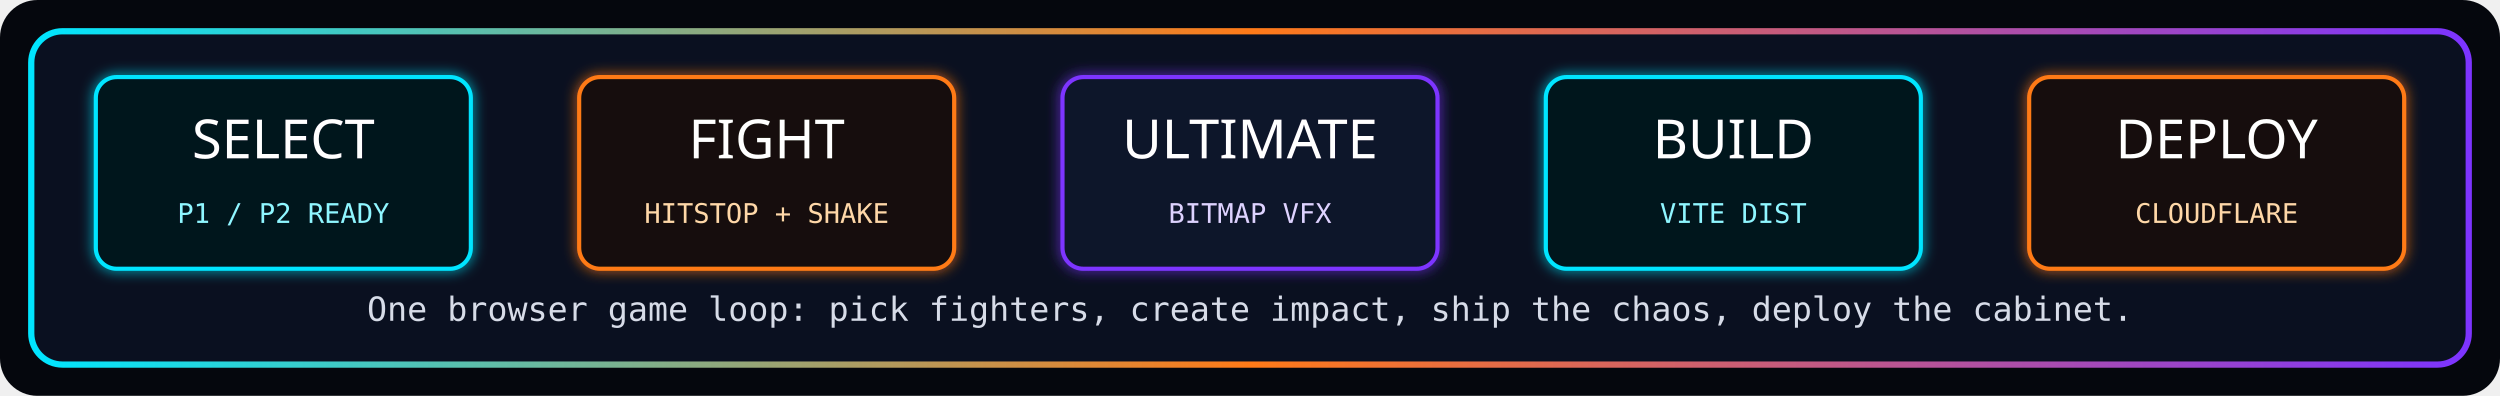
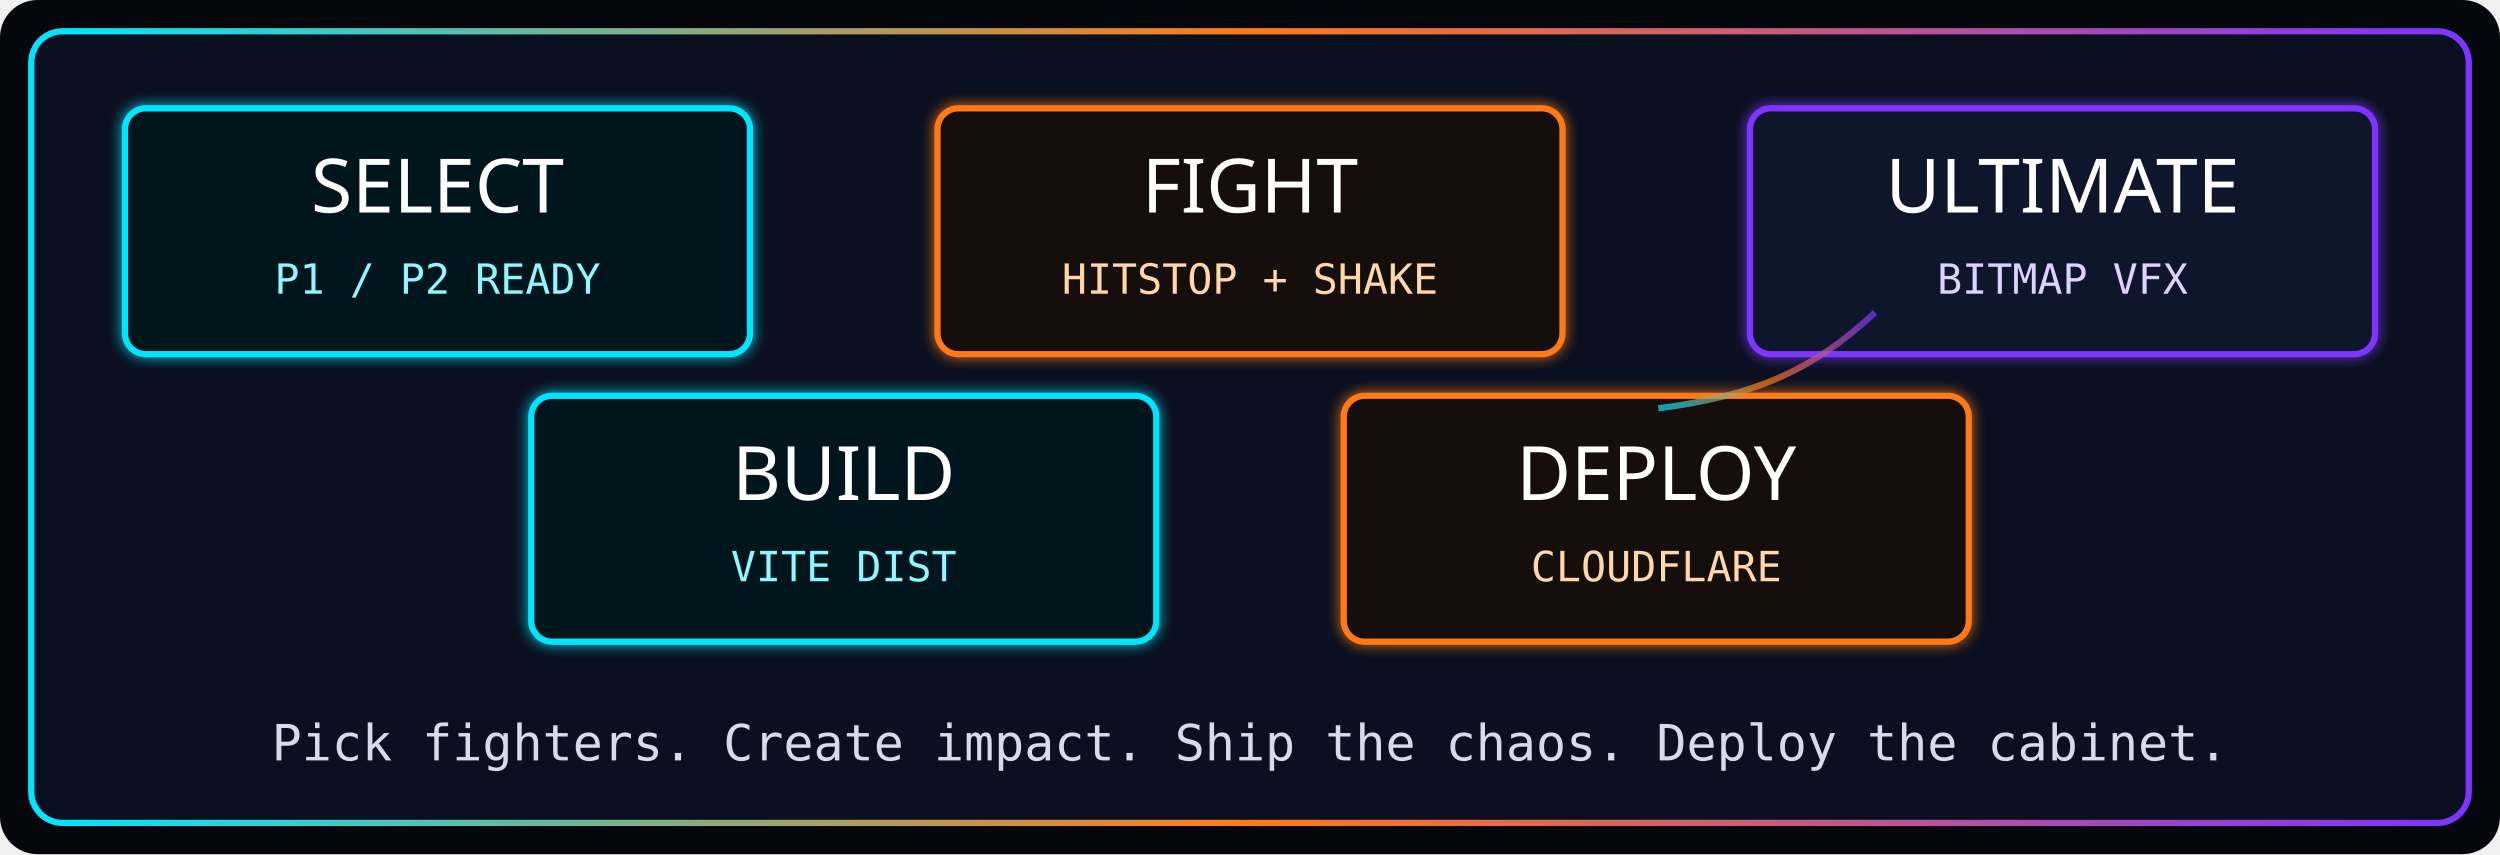
- <svg xmlns="http://www.w3.org/2000/svg" viewBox="0 0 1200 190" role="img" aria-labelledby="title desc">
+ <svg xmlns="http://www.w3.org/2000/svg" viewBox="0 0 1200 410" role="img" aria-labelledby="title desc">
  <defs>
    <linearGradient id="edge" x1="0" x2="1">
      <stop offset="0" stop-color="#00e5ff" />
      <stop offset="0.5" stop-color="#ff7a18" />
      <stop offset="1" stop-color="#7d34ff" />
    </linearGradient>
    <filter id="softGlow" x="-20%" y="-30%" width="140%" height="160%">
      <feGaussianBlur stdDeviation="3" result="blur" />
      <feMerge>
        <feMergeNode in="blur" />
        <feMergeNode in="SourceGraphic" />
      </feMerge>
    </filter>
  </defs>
-   <rect width="1200" height="190" rx="18" fill="#05070d" />
-   <rect x="15" y="15" width="1170" height="160" rx="15" fill="#0a1020" stroke="url(#edge)" stroke-width="3" />
+   <rect width="1200" height="410" rx="18" fill="#05070d" />
+   <rect x="15" y="15" width="1170" height="380" rx="15" fill="#0a1020" stroke="url(#edge)" stroke-width="3" />
  <g font-family="Impact, Arial Black, sans-serif" text-anchor="middle" filter="url(#softGlow)">
-     <g transform="translate(136 55)">
-       <rect x="-90" y="-18" width="180" height="92" rx="10" fill="#06131f" stroke="#00e5ff" stroke-width="2" />
-       <text y="21" font-size="26" fill="#ffffff">SELECT</text>
-       <text y="52" font-family="monospace" font-size="13" fill="#8ef7ff">P1 / P2 READY</text>
+     <g transform="translate(210 84)">
+       <rect x="-150" y="-32" width="300" height="118" rx="10" fill="#06131f" stroke="#00e5ff" stroke-width="3" />
+       <text y="18" font-size="36" fill="#ffffff">SELECT</text>
+       <text y="57" font-family="monospace" font-size="20" fill="#8ef7ff">P1 / P2 READY</text>
    </g>
-     <g transform="translate(368 55)">
-       <rect x="-90" y="-18" width="180" height="92" rx="10" fill="#16100c" stroke="#ff7a18" stroke-width="2" />
-       <text y="21" font-size="26" fill="#ffffff">FIGHT</text>
-       <text y="52" font-family="monospace" font-size="13" fill="#ffd7a8">HITSTOP + SHAKE</text>
+     <g transform="translate(600 84)">
+       <rect x="-150" y="-32" width="300" height="118" rx="10" fill="#16100c" stroke="#ff7a18" stroke-width="3" />
+       <text y="18" font-size="36" fill="#ffffff">FIGHT</text>
+       <text y="57" font-family="monospace" font-size="20" fill="#ffd7a8">HITSTOP + SHAKE</text>
    </g>
-     <g transform="translate(600 55)">
-       <rect x="-90" y="-18" width="180" height="92" rx="10" fill="#10132a" stroke="#7d34ff" stroke-width="2" />
-       <text y="21" font-size="26" fill="#ffffff">ULTIMATE</text>
-       <text y="52" font-family="monospace" font-size="13" fill="#ddd3ff">BITMAP VFX</text>
+     <g transform="translate(990 84)">
+       <rect x="-150" y="-32" width="300" height="118" rx="10" fill="#10132a" stroke="#7d34ff" stroke-width="3" />
+       <text y="18" font-size="36" fill="#ffffff">ULTIMATE</text>
+       <text y="57" font-family="monospace" font-size="20" fill="#ddd3ff">BITMAP VFX</text>
    </g>
-     <g transform="translate(832 55)">
-       <rect x="-90" y="-18" width="180" height="92" rx="10" fill="#06131f" stroke="#00e5ff" stroke-width="2" />
-       <text y="21" font-size="26" fill="#ffffff">BUILD</text>
-       <text y="52" font-family="monospace" font-size="13" fill="#8ef7ff">VITE DIST</text>
+     <g transform="translate(405 222)">
+       <rect x="-150" y="-32" width="300" height="118" rx="10" fill="#06131f" stroke="#00e5ff" stroke-width="3" />
+       <text y="18" font-size="36" fill="#ffffff">BUILD</text>
+       <text y="57" font-family="monospace" font-size="20" fill="#8ef7ff">VITE DIST</text>
    </g>
-     <g transform="translate(1064 55)">
-       <rect x="-90" y="-18" width="180" height="92" rx="10" fill="#16100c" stroke="#ff7a18" stroke-width="2" />
-       <text y="21" font-size="26" fill="#ffffff">DEPLOY</text>
-       <text y="52" font-family="monospace" font-size="13" fill="#ffd7a8">CLOUDFLARE</text>
+     <g transform="translate(795 222)">
+       <rect x="-150" y="-32" width="300" height="118" rx="10" fill="#16100c" stroke="#ff7a18" stroke-width="3" />
+       <text y="18" font-size="36" fill="#ffffff">DEPLOY</text>
+       <text y="57" font-family="monospace" font-size="20" fill="#ffd7a8">CLOUDFLARE</text>
    </g>
  </g>
  <g stroke="url(#edge)" stroke-width="3" fill="none" opacity="0.7">
-     <path d="M232 82H272" />
-     <path d="M464 82H504" />
-     <path d="M696 82H736" />
-     <path d="M928 82H968" />
+     <path d="M360 112H444" />
+     <path d="M756 112H840" />
+     <path d="M900 150C870 178 842 190 796 196" />
+     <path d="M600 232H510" />
  </g>
-   <text x="600" y="154" text-anchor="middle" font-family="monospace" font-size="16" fill="#d7dce8">One browser game loop: pick fighters, create impact, ship the chaos, deploy the cabinet.</text>
+   <text x="600" y="365" text-anchor="middle" font-family="monospace" font-size="24" fill="#d7dce8">Pick fighters. Create impact. Ship the chaos. Deploy the cabinet.</text>
</svg>
